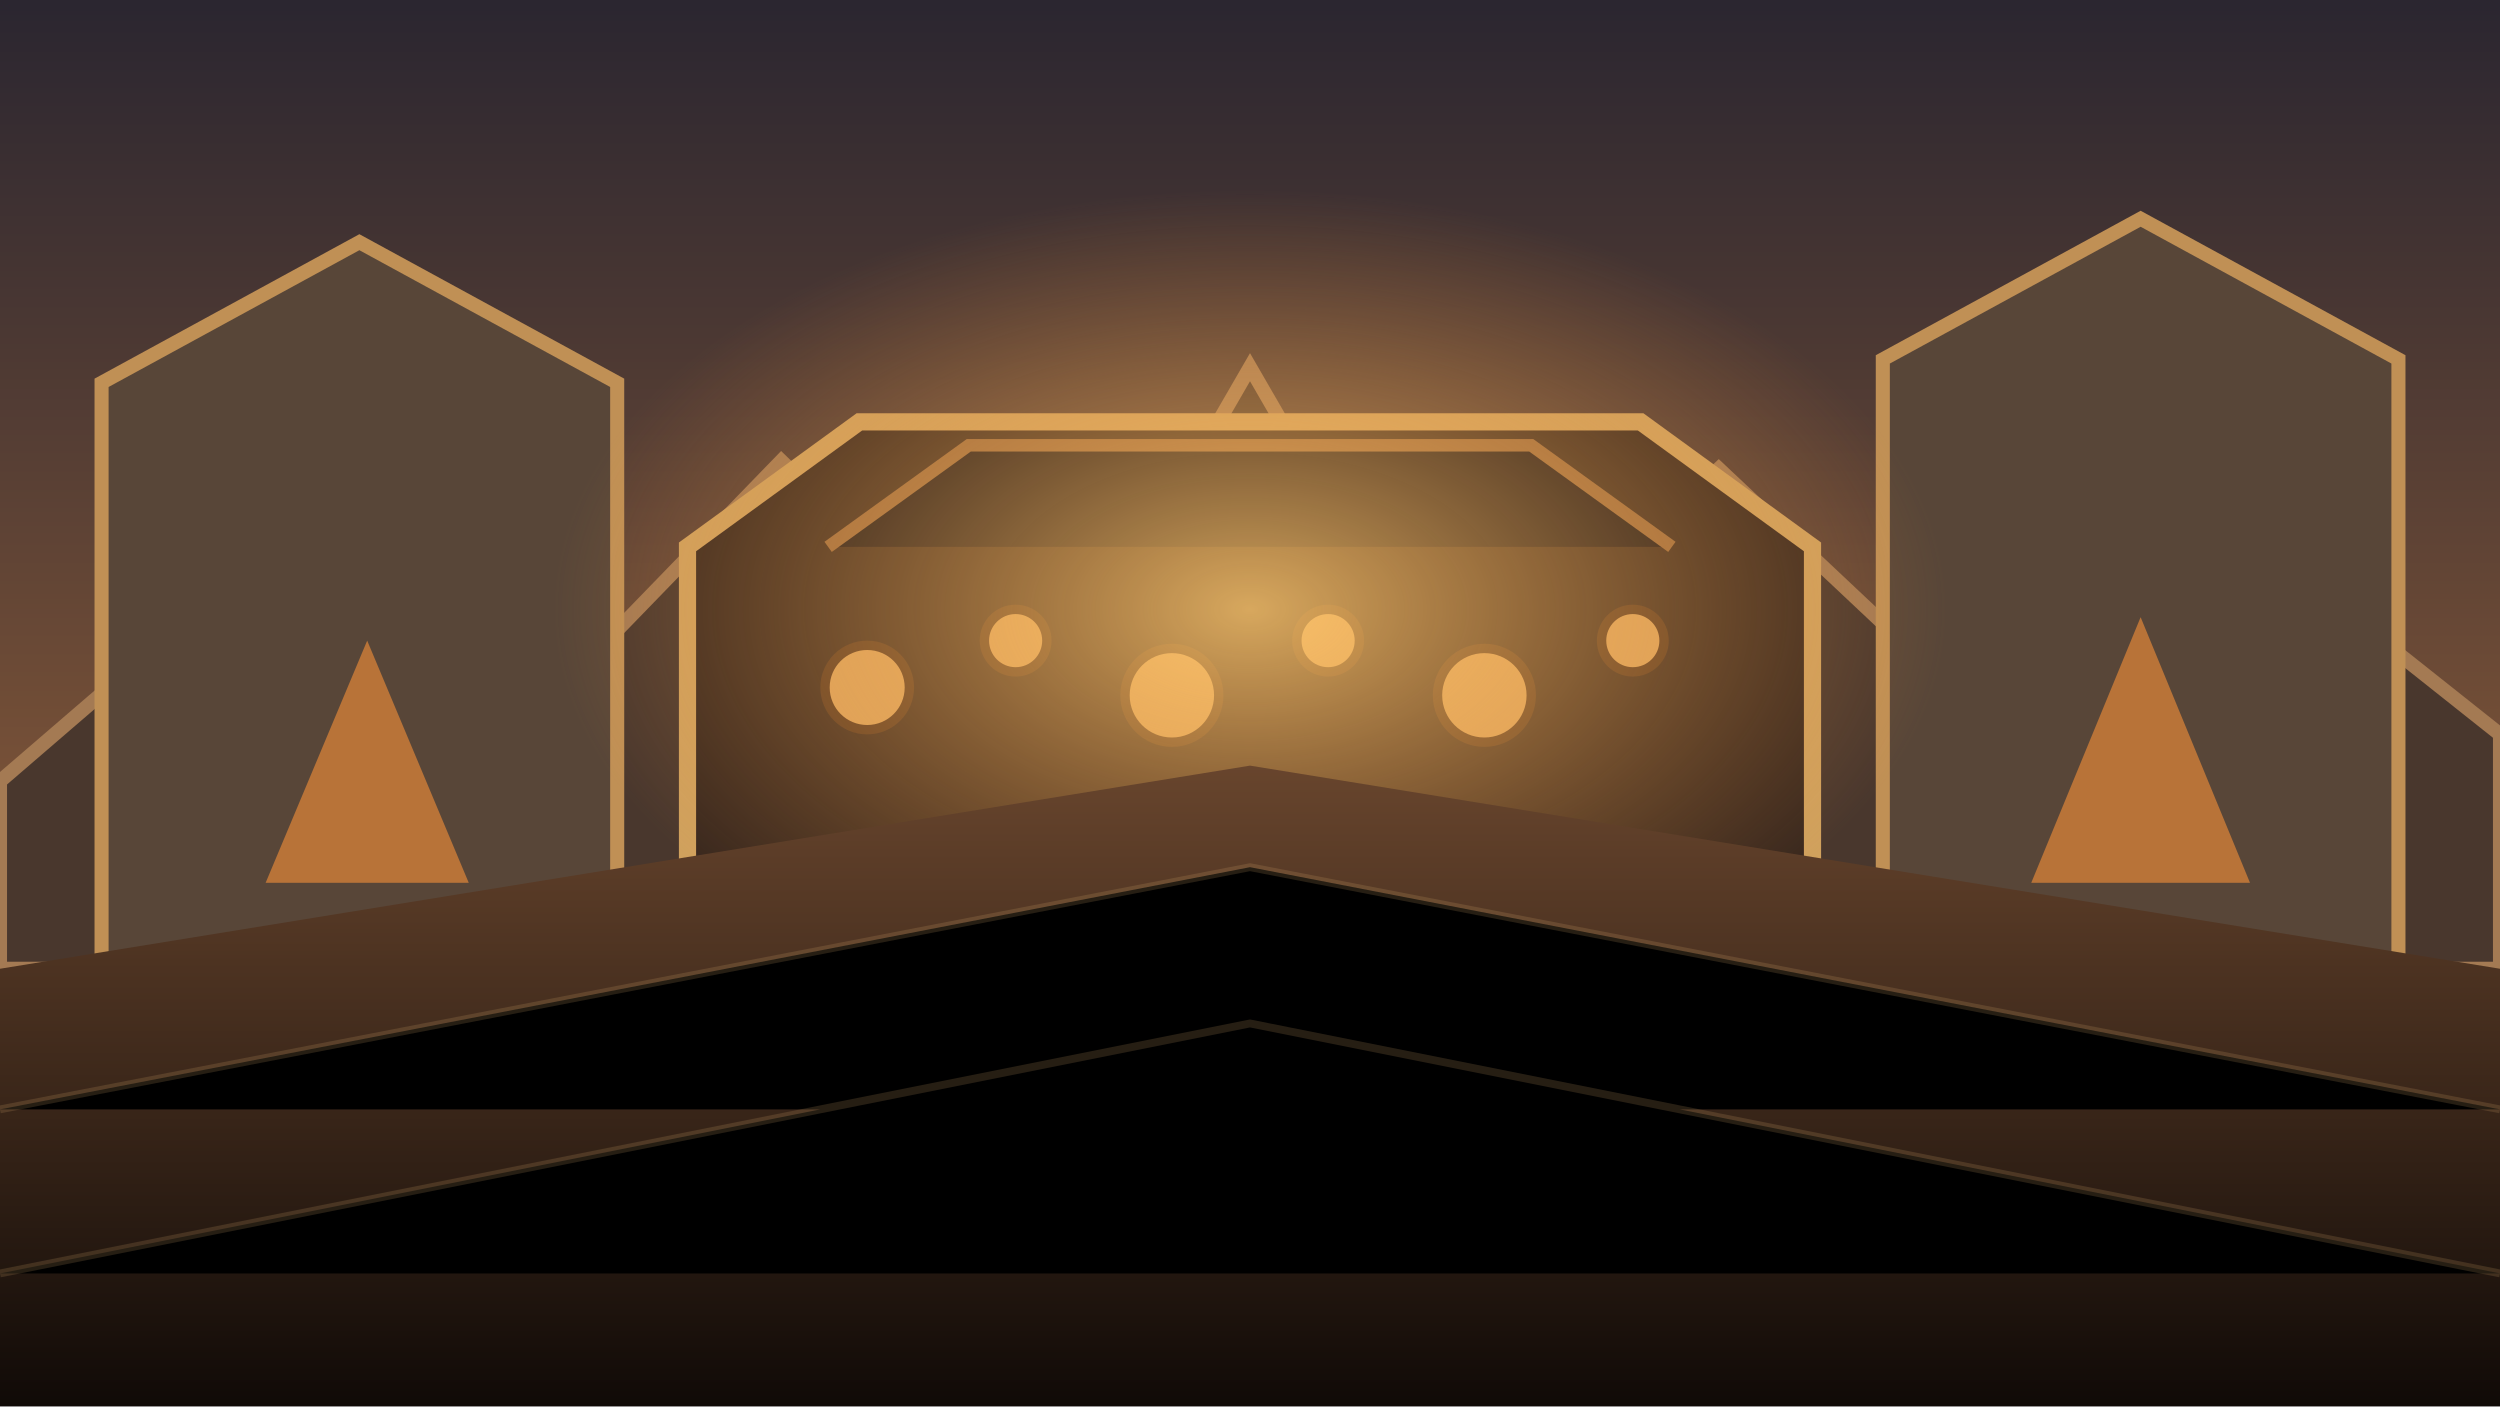
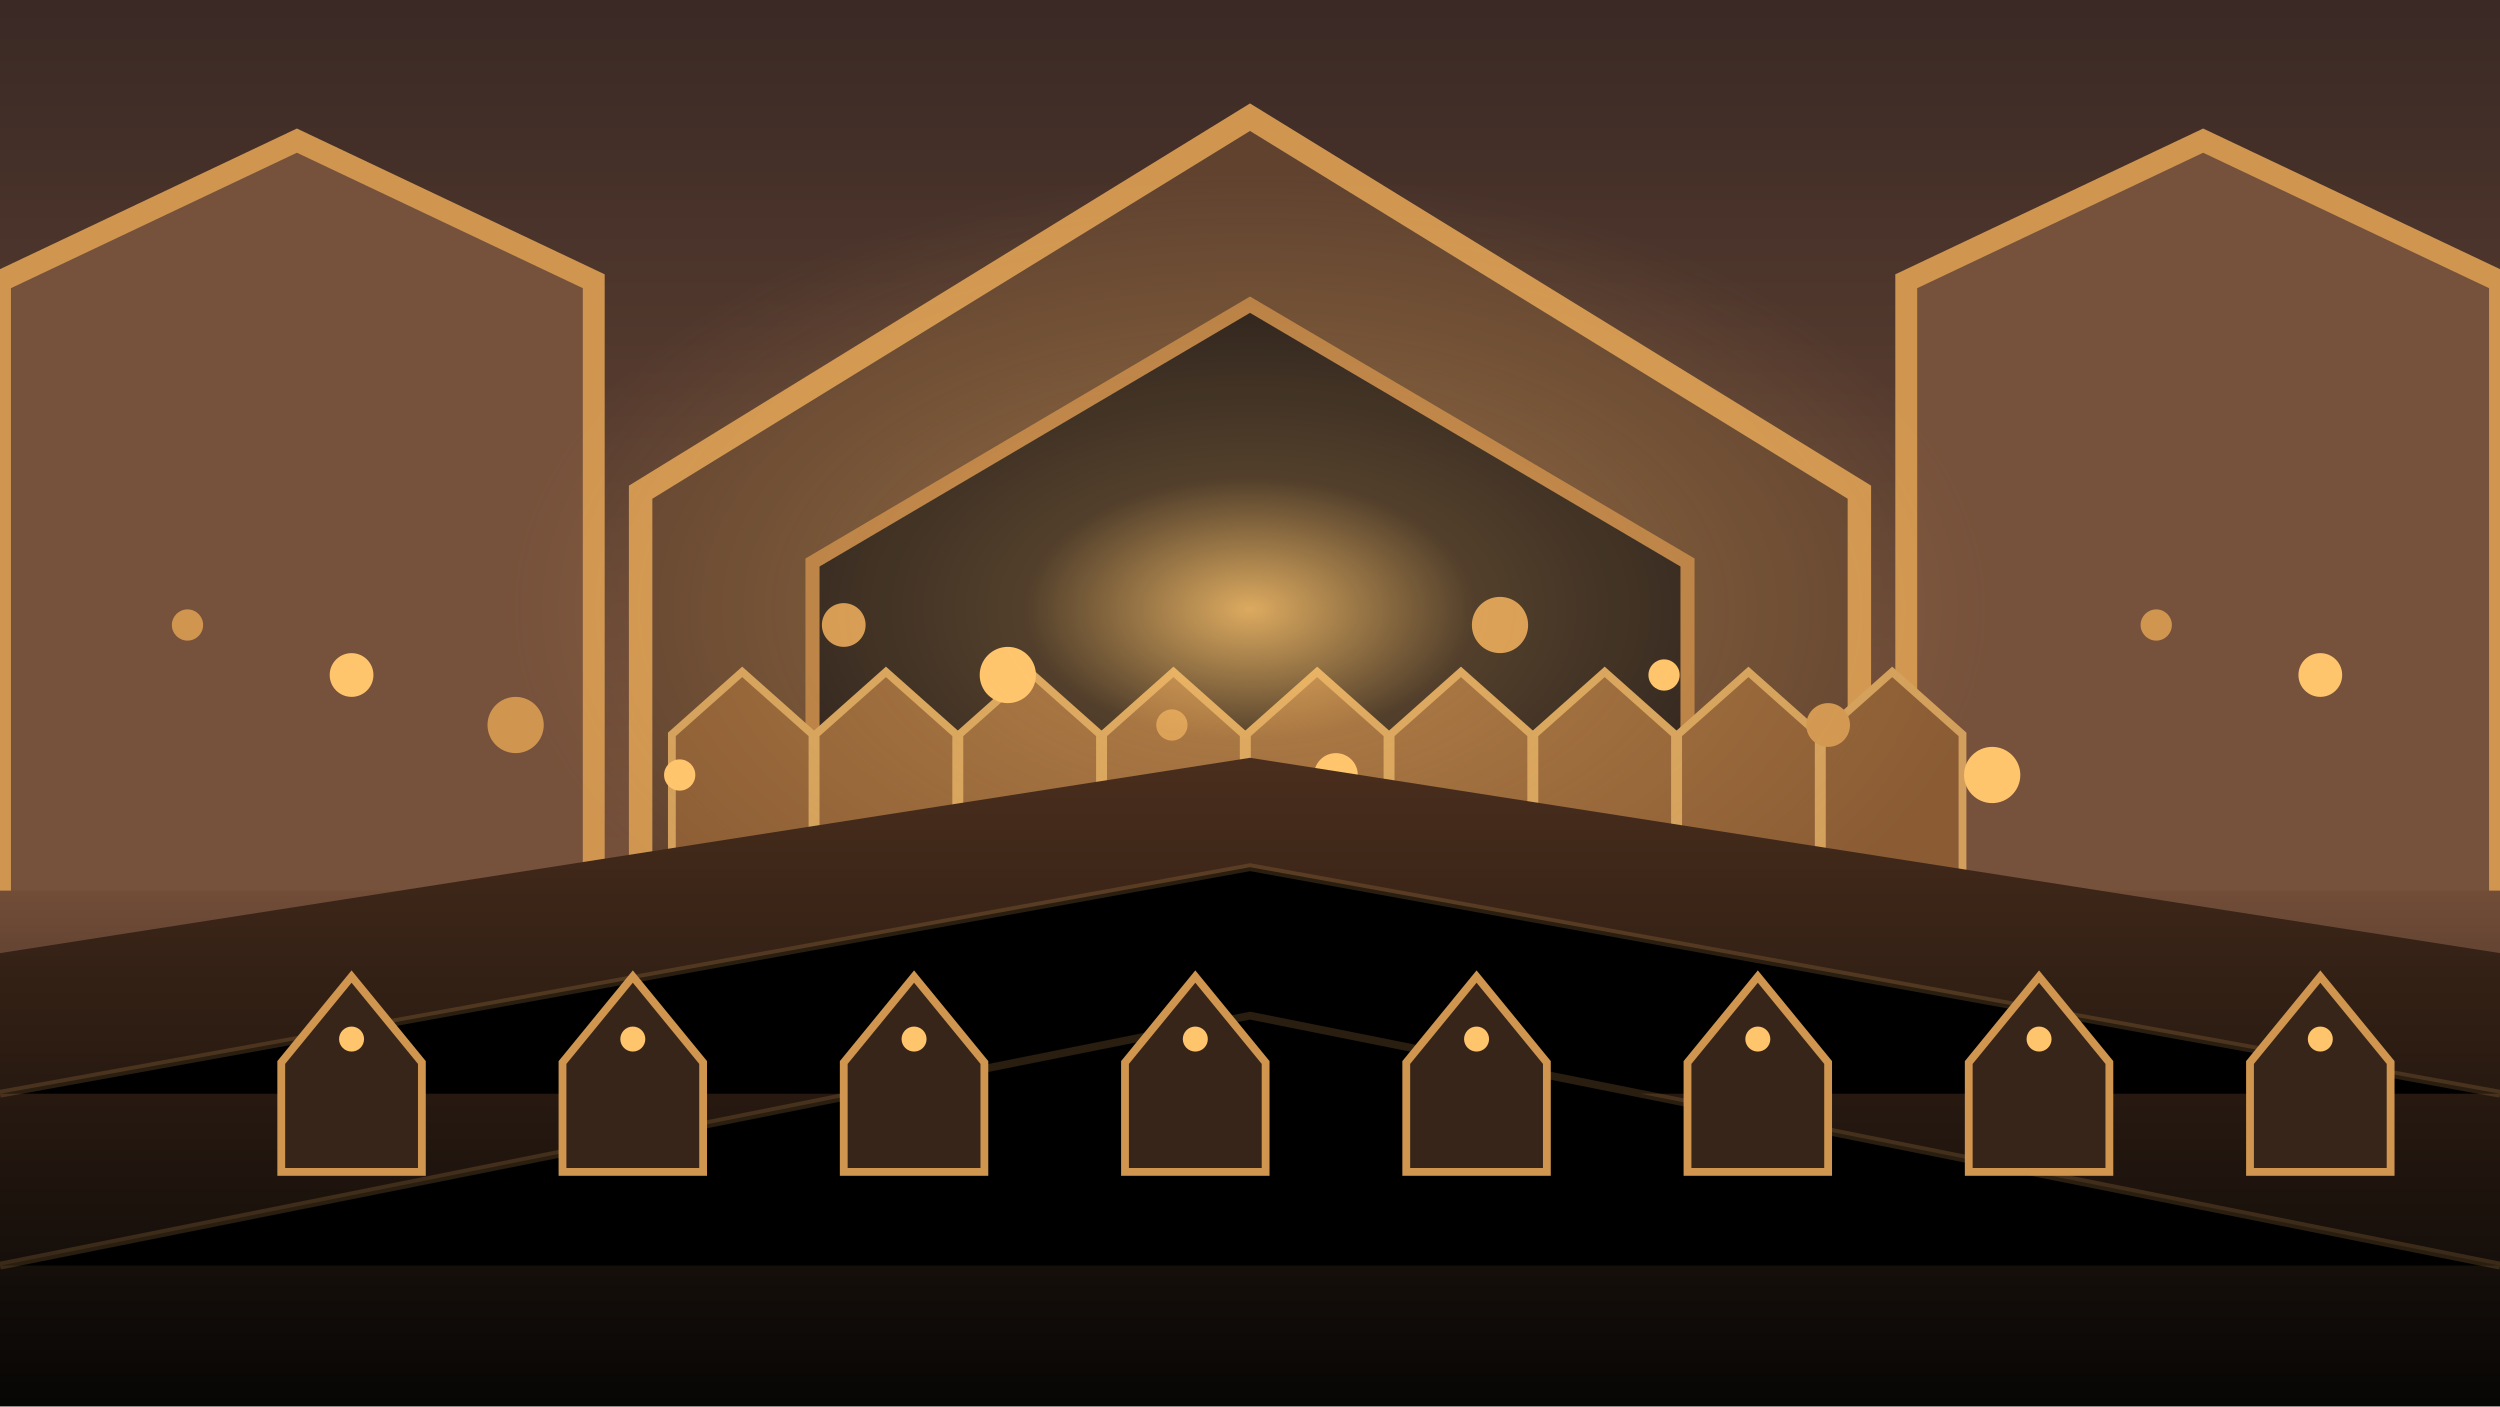
- <svg xmlns="http://www.w3.org/2000/svg" viewBox="0 0 1600 900">
+ <svg xmlns="http://www.w3.org/2000/svg" viewBox="0 0 1600 900" preserveAspectRatio="xMidYMid slice">
  <defs>
-     <linearGradient id="s" x2="0" y2="1">
-       <stop stop-color="#2b2630" />
-       <stop offset=".55" stop-color="#765037" />
-       <stop offset="1" stop-color="#120d0f" />
+     <linearGradient id="bg" x2="0" y2="1">
+       <stop stop-color="#3a2925" />
+       <stop offset=".62" stop-color="#76503a" />
+       <stop offset="1" stop-color="#050709" />
    </linearGradient>
-     <linearGradient id="f" x2="0" y2="1">
-       <stop stop-color="#68452d" />
-       <stop offset="1" stop-color="#100a07" />
+     <linearGradient id="floor" x2="0" y2="1">
+       <stop stop-color="#4a2e1d" />
+       <stop offset="1" stop-color="#070605" />
    </linearGradient>
-     <radialGradient id="l">
-       <stop stop-color="#ffc86e" stop-opacity=".8" />
-       <stop offset="1" stop-color="#e68d3b" stop-opacity="0" />
+     <linearGradient id="wood" x2="0" y2="1">
+       <stop stop-color="#d09650" />
+       <stop offset=".5" stop-color="#4a2d1b" />
+       <stop offset="1" stop-color="#160d08" />
+     </linearGradient>
+     <radialGradient id="glow">
+       <stop stop-color="#ffc56d" stop-opacity=".85" />
+       <stop offset=".3" stop-color="#ffc56d" stop-opacity=".25" />
+       <stop offset="1" stop-color="#ffc56d" stop-opacity="0" />
    </radialGradient>
+     <filter id="blur">
+       <feGaussianBlur stdDeviation="18" />
+     </filter>
+     <filter id="shadow">
+       <feGaussianBlur stdDeviation="7" />
+     </filter>
  </defs>
-   <rect width="1600" height="900" fill="url(#s)" />
-   <path d="M0 500L180 345L340 460L500 295L670 460L800 235L930 460L1100 300L1270 460L1430 335L1600 470V620H0Z" fill="#49372d" stroke="#a47a53" stroke-width="9" />
-   <g fill="#584638" stroke="#c09055" stroke-width="9">
-     <path d="M65 620V245L230 155L395 245V620Z" />
-     <path d="M1205 620V230L1370 140L1535 230V620Z" />
-   </g>
-   <path d="M440 620V350L550 270H1050L1160 350V620Z" fill="#39281e" stroke="#d0a15d" stroke-width="11" />
-   <path d="M530 350L620 285H980L1070 350" fill="#171317" stroke="#9a693c" stroke-width="8" />
-   <g fill="#dba35c" stroke="#56361e" stroke-width="6">
-     <circle cx="555" cy="440" r="27" />
-     <circle cx="650" cy="410" r="20" />
-     <circle cx="750" cy="445" r="30" />
-     <circle cx="850" cy="410" r="20" />
-     <circle cx="950" cy="445" r="30" />
-     <circle cx="1045" cy="410" r="20" />
-   </g>
-   <g fill="#b87338">
-     <path d="M170 565L235 410L300 565Z" />
-     <path d="M1300 565L1370 395L1440 565Z" />
-   </g>
-   <ellipse cx="800" cy="390" rx="450" ry="270" fill="url(#l)" />
-   <path d="M0 620L800 490L1600 620V900H0Z" fill="url(#f)" />
-   <path d="M0 710L800 555L1600 710M0 815L800 655L1600 815" stroke="#d6a76a" stroke-opacity=".18" stroke-width="5" />
+   <rect width="1600" height="900" fill="url(#bg)" />
+   <path d="M0 570V180L190 90L380 180V570M1220 570V180L1410 90L1600 180V570" fill="#76513b" stroke="#d09650" stroke-width="14" />
+   <path d="M410 590V315L800 75L1190 315V590" fill="#60422f" stroke="#d09650" stroke-width="15" />
+   <path d="M520 590V360L800 195L1080 360V590" fill="#191315" stroke="#b37a42" stroke-width="9" />
+   <path d="M430 590V470L475 430L520 470V590Z" fill="#8b5c34" stroke="#d2a05c" stroke-width="5" />
+   <path d="M522 590V470L567 430L612 470V590Z" fill="#8b5c34" stroke="#d2a05c" stroke-width="5" />
+   <path d="M614 590V470L659 430L704 470V590Z" fill="#8b5c34" stroke="#d2a05c" stroke-width="5" />
+   <path d="M706 590V470L751 430L796 470V590Z" fill="#8b5c34" stroke="#d2a05c" stroke-width="5" />
+   <path d="M798 590V470L843 430L888 470V590Z" fill="#8b5c34" stroke="#d2a05c" stroke-width="5" />
+   <path d="M890 590V470L935 430L980 470V590Z" fill="#8b5c34" stroke="#d2a05c" stroke-width="5" />
+   <path d="M982 590V470L1027 430L1072 470V590Z" fill="#8b5c34" stroke="#d2a05c" stroke-width="5" />
+   <path d="M1074 590V470L1119 430L1164 470V590Z" fill="#8b5c34" stroke="#d2a05c" stroke-width="5" />
+   <path d="M1166 590V470L1211 430L1256 470V590Z" fill="#8b5c34" stroke="#d2a05c" stroke-width="5" />
+   <circle cx="120" cy="400" r="10" fill="#d09650" />
+   <circle cx="225" cy="432" r="14" fill="#ffc56d" />
+   <circle cx="330" cy="464" r="18" fill="#d09650" />
+   <circle cx="435" cy="496" r="10" fill="#ffc56d" />
+   <circle cx="540" cy="400" r="14" fill="#d09650" />
+   <circle cx="645" cy="432" r="18" fill="#ffc56d" />
+   <circle cx="750" cy="464" r="10" fill="#d09650" />
+   <circle cx="855" cy="496" r="14" fill="#ffc56d" />
+   <circle cx="960" cy="400" r="18" fill="#d09650" />
+   <circle cx="1065" cy="432" r="10" fill="#ffc56d" />
+   <circle cx="1170" cy="464" r="14" fill="#d09650" />
+   <circle cx="1275" cy="496" r="18" fill="#ffc56d" />
+   <circle cx="1380" cy="400" r="10" fill="#d09650" />
+   <circle cx="1485" cy="432" r="14" fill="#ffc56d" />
+   <ellipse cx="800" cy="390" rx="480" ry="280" fill="url(#glow)" />
+   <path d="M0 610L800 485L1600 610V900H0Z" fill="url(#floor)" />
+   <path d="M0 700L800 555L1600 700M0 810L800 650L1600 810" stroke="#d09650" stroke-opacity=".2" stroke-width="5" />
+   <path d="M180 680l45-55 45 55v70h-90Z" fill="#38251a" stroke="#d09650" stroke-width="5" />
+   <circle cx="225" cy="665" r="8" fill="#ffc56d" />
+   <path d="M360 680l45-55 45 55v70h-90Z" fill="#38251a" stroke="#d09650" stroke-width="5" />
+   <circle cx="405" cy="665" r="8" fill="#ffc56d" />
+   <path d="M540 680l45-55 45 55v70h-90Z" fill="#38251a" stroke="#d09650" stroke-width="5" />
+   <circle cx="585" cy="665" r="8" fill="#ffc56d" />
+   <path d="M720 680l45-55 45 55v70h-90Z" fill="#38251a" stroke="#d09650" stroke-width="5" />
+   <circle cx="765" cy="665" r="8" fill="#ffc56d" />
+   <path d="M900 680l45-55 45 55v70h-90Z" fill="#38251a" stroke="#d09650" stroke-width="5" />
+   <circle cx="945" cy="665" r="8" fill="#ffc56d" />
+   <path d="M1080 680l45-55 45 55v70h-90Z" fill="#38251a" stroke="#d09650" stroke-width="5" />
+   <circle cx="1125" cy="665" r="8" fill="#ffc56d" />
+   <path d="M1260 680l45-55 45 55v70h-90Z" fill="#38251a" stroke="#d09650" stroke-width="5" />
+   <circle cx="1305" cy="665" r="8" fill="#ffc56d" />
+   <path d="M1440 680l45-55 45 55v70h-90Z" fill="#38251a" stroke="#d09650" stroke-width="5" />
+   <circle cx="1485" cy="665" r="8" fill="#ffc56d" />
</svg>
